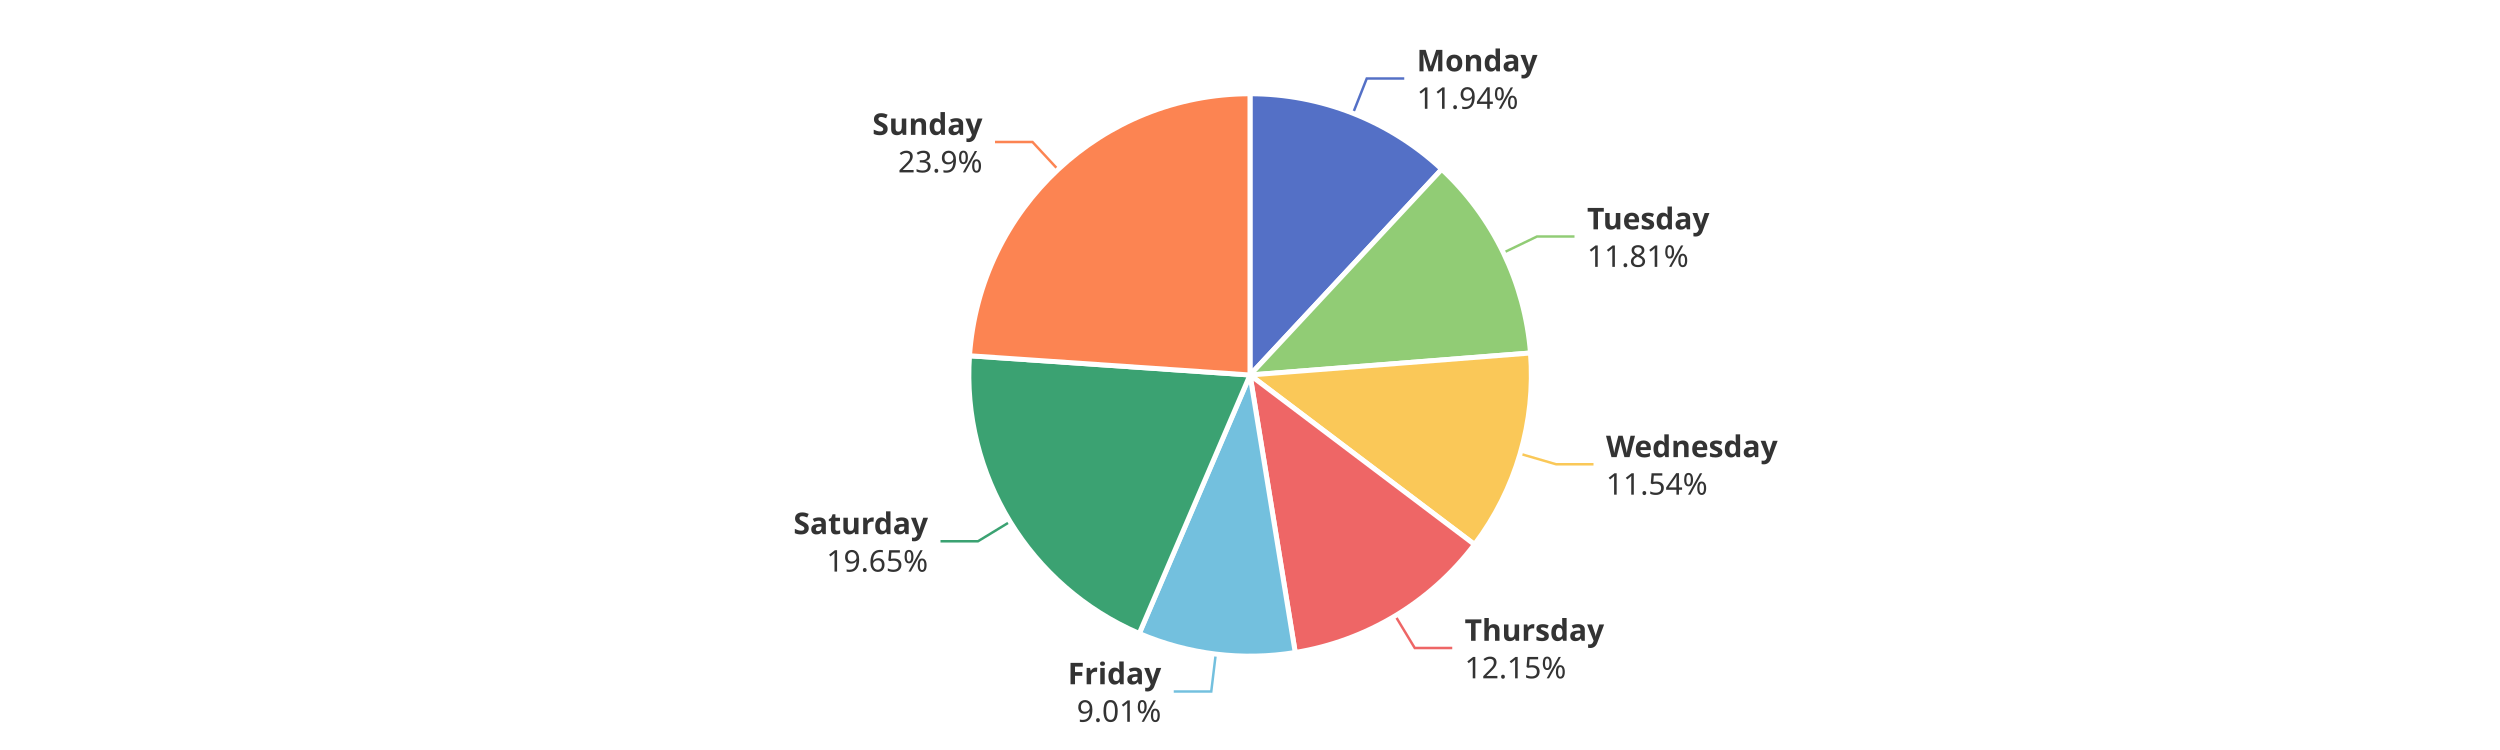
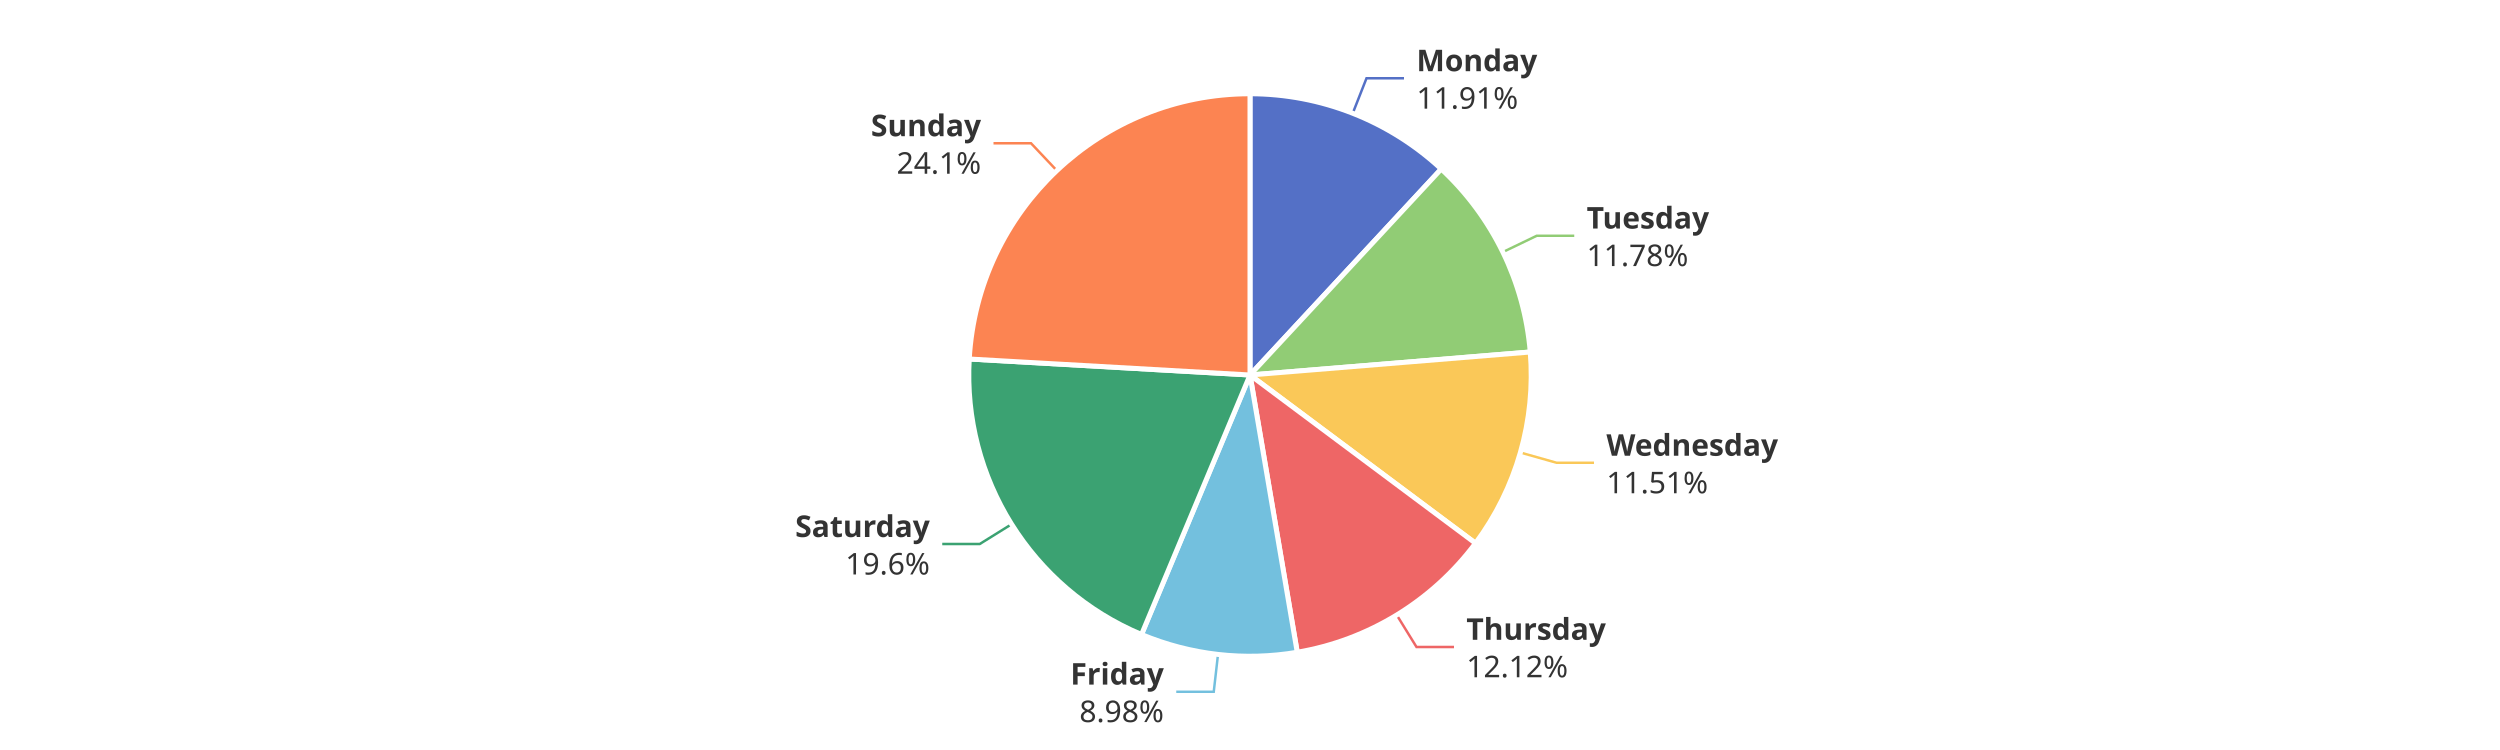
<svg xmlns="http://www.w3.org/2000/svg" width="1000" height="300" version="1.1" baseProfile="full" viewBox="0 0 1000 300">
  <rect width="1000" height="300" x="0" y="0" id="0" fill="#ffffff" />
-   <polyline points="541.2 45.3 546.7 31.4 561.7 31.4" fill="none" stroke="#5470c6" />
-   <polyline points="601.3 101.1 614.8 94.6 629.8 94.6" fill="none" stroke="#91cc75" />
-   <polyline points="608 181.5 622.4 185.7 637.4 185.7" fill="none" stroke="#fac858" />
-   <polyline points="558.1 246.3 565.9 259.2 580.9 259.2" fill="none" stroke="#ee6666" />
-   <polyline points="486.3 261.7 484.5 276.6 469.5 276.6" fill="none" stroke="#73c0de" />
-   <polyline points="404 208.7 391.2 216.5 376.2 216.5" fill="none" stroke="#3ba272" />
-   <polyline points="423.2 67.8 413 56.8 398 56.8" fill="none" stroke="#fc8452" />
-   <path d="M500 37.5A112.5 112.5 0 0 1 576.7 67.7L500 150Z" fill="#5470c6" stroke="#fff" stroke-width="2" stroke-linejoin="round" />
-   <path d="M576.7 67.7A112.5 112.5 0 0 1 612.2 141.2L500 150Z" fill="#91cc75" stroke="#fff" stroke-width="2" stroke-linejoin="round" />
-   <path d="M612.2 141.2A112.5 112.5 0 0 1 589.8 217.8L500 150Z" fill="#fac858" stroke="#fff" stroke-width="2" stroke-linejoin="round" />
-   <path d="M589.8 217.8A112.5 112.5 0 0 1 518.1 261L500 150Z" fill="#ee6666" stroke="#fff" stroke-width="2" stroke-linejoin="round" />
-   <path d="M518.1 261A112.5 112.5 0 0 1 455.7 253.4L500 150Z" fill="#73c0de" stroke="#fff" stroke-width="2" stroke-linejoin="round" />
-   <path d="M455.7 253.4A112.5 112.5 0 0 1 387.8 142.3L500 150Z" fill="#3ba272" stroke="#fff" stroke-width="2" stroke-linejoin="round" />
-   <path d="M387.8 142.3A112.5 112.5 0 0 1 500 37.5L500 150Z" fill="#fc8452" stroke="#fff" stroke-width="2" stroke-linejoin="round" />
-   <path d="M0 -15l42.8 0l0 30l-42.8 0Z" transform="translate(566.7079 31.3635)" fill="none" />
-   <text dominant-baseline="central" text-anchor="start" style="font-size:12px;font-family:sans-serif;font-weight:bold;" y="-7.5" transform="translate(566.7079 31.3635)" fill="#333" stroke="rgb(255,255,255)" stroke-width="2" paint-order="stroke" stroke-miterlimit="2">Monday</text>
-   <text dominant-baseline="central" text-anchor="start" style="font-size:12px;font-family:sans-serif;" y="7.5" transform="translate(566.7079 31.3635)" fill="#333" stroke="rgb(255,255,255)" stroke-width="2" paint-order="stroke" stroke-miterlimit="2">11.94%</text>
-   <path d="M0 -15l46.2 0l0 30l-46.2 0Z" transform="translate(634.8251 94.5793)" fill="none" />
-   <text dominant-baseline="central" text-anchor="start" style="font-size:12px;font-family:sans-serif;font-weight:bold;" y="-7.5" transform="translate(634.8251 94.5793)" fill="#333" stroke="rgb(255,255,255)" stroke-width="2" paint-order="stroke" stroke-miterlimit="2">Tuesday</text>
-   <text dominant-baseline="central" text-anchor="start" style="font-size:12px;font-family:sans-serif;" y="7.5" transform="translate(634.8251 94.5793)" fill="#333" stroke="rgb(255,255,255)" stroke-width="2" paint-order="stroke" stroke-miterlimit="2">11.81%</text>
-   <path d="M0 -15l63.6 0l0 30l-63.6 0Z" transform="translate(642.3993 185.7025)" fill="none" />
-   <text dominant-baseline="central" text-anchor="start" style="font-size:12px;font-family:sans-serif;font-weight:bold;" y="-7.5" transform="translate(642.3993 185.7025)" fill="#333" stroke="rgb(255,255,255)" stroke-width="2" paint-order="stroke" stroke-miterlimit="2">Wednesday</text>
-   <text dominant-baseline="central" text-anchor="start" style="font-size:12px;font-family:sans-serif;" y="7.5" transform="translate(642.3993 185.7025)" fill="#333" stroke="rgb(255,255,255)" stroke-width="2" paint-order="stroke" stroke-miterlimit="2">11.54%</text>
-   <path d="M0 -15l50.2 0l0 30l-50.2 0Z" transform="translate(585.8597 259.173)" fill="none" />
-   <text dominant-baseline="central" text-anchor="start" style="font-size:12px;font-family:sans-serif;font-weight:bold;" y="-7.5" transform="translate(585.8597 259.173)" fill="#333" stroke="rgb(255,255,255)" stroke-width="2" paint-order="stroke" stroke-miterlimit="2">Thursday</text>
-   <text dominant-baseline="central" text-anchor="start" style="font-size:12px;font-family:sans-serif;" y="7.5" transform="translate(585.8597 259.173)" fill="#333" stroke="rgb(255,255,255)" stroke-width="2" paint-order="stroke" stroke-miterlimit="2">12.15%</text>
-   <path d="M-34.2 -15l34.2 0l0 30l-34.2 0Z" transform="translate(464.4985 276.5542)" fill="none" />
-   <text dominant-baseline="central" text-anchor="end" style="font-size:12px;font-family:sans-serif;font-weight:bold;" y="-7.5" transform="translate(464.4985 276.5542)" fill="#333" stroke="rgb(255,255,255)" stroke-width="2" paint-order="stroke" stroke-miterlimit="2">Friday</text>
-   <text dominant-baseline="central" text-anchor="end" style="font-size:12px;font-family:sans-serif;" y="7.5" transform="translate(464.4985 276.5542)" fill="#333" stroke="rgb(255,255,255)" stroke-width="2" paint-order="stroke" stroke-miterlimit="2">9.01%</text>
-   <path d="M-48.2 -15l48.2 0l0 30l-48.2 0Z" transform="translate(371.2115 216.493)" fill="none" />
-   <text dominant-baseline="central" text-anchor="end" style="font-size:12px;font-family:sans-serif;font-weight:bold;" y="-7.5" transform="translate(371.2115 216.493)" fill="#333" stroke="rgb(255,255,255)" stroke-width="2" paint-order="stroke" stroke-miterlimit="2">Saturday</text>
-   <text dominant-baseline="central" text-anchor="end" style="font-size:12px;font-family:sans-serif;" y="7.5" transform="translate(371.2115 216.493)" fill="#333" stroke="rgb(255,255,255)" stroke-width="2" paint-order="stroke" stroke-miterlimit="2">19.65%</text>
-   <path d="M-40.9 -15l40.9 0l0 30l-40.9 0Z" transform="translate(392.9904 56.8036)" fill="none" />
-   <text dominant-baseline="central" text-anchor="end" style="font-size:12px;font-family:sans-serif;font-weight:bold;" y="-7.5" transform="translate(392.9904 56.8036)" fill="#333" stroke="rgb(255,255,255)" stroke-width="2" paint-order="stroke" stroke-miterlimit="2">Sunday</text>
-   <text dominant-baseline="central" text-anchor="end" style="font-size:12px;font-family:sans-serif;" y="7.5" transform="translate(392.9904 56.8036)" fill="#333" stroke="rgb(255,255,255)" stroke-width="2" paint-order="stroke" stroke-miterlimit="2">23.9%</text>
+   <polyline points="541.1 45.3 546.6 31.3 561.6 31.3" fill="none" stroke="#5470c6" />
+   <polyline points="601.2 100.8 614.7 94.3 629.7 94.3" fill="none" stroke="#91cc75" />
+   <polyline points="608.1 181 622.6 185.1 637.6 185.1" fill="none" stroke="#fac858" />
+   <polyline points="558.7 246 566.6 258.8 581.6 258.8" fill="none" stroke="#ee6666" />
+   <polyline points="487.2 261.8 485.5 276.7 470.5 276.7" fill="none" stroke="#73c0de" />
+   <polyline points="404.6 209.7 391.9 217.6 376.9 217.6" fill="none" stroke="#3ba272" />
+   <polyline points="422.7 68.2 412.4 57.3 397.4 57.3" fill="none" stroke="#fc8452" />
+   <path d="M500 37.5A112.5 112.5 0 0 1 576.5 67.6L500 150Z" fill="#5470c6" stroke="#fff" stroke-width="2" stroke-linejoin="round" />
+   <path d="M576.5 67.6A112.5 112.5 0 0 1 612.1 140.8L500 150Z" fill="#91cc75" stroke="#fff" stroke-width="2" stroke-linejoin="round" />
+   <path d="M612.1 140.8A112.5 112.5 0 0 1 590.2 217.3L500 150Z" fill="#fac858" stroke="#fff" stroke-width="2" stroke-linejoin="round" />
+   <path d="M590.2 217.3A112.5 112.5 0 0 1 518.9 260.9L500 150Z" fill="#ee6666" stroke="#fff" stroke-width="2" stroke-linejoin="round" />
+   <path d="M518.9 260.9A112.5 112.5 0 0 1 456.6 253.8L500 150Z" fill="#73c0de" stroke="#fff" stroke-width="2" stroke-linejoin="round" />
+   <path d="M456.6 253.8A112.5 112.5 0 0 1 387.7 143.6L500 150Z" fill="#3ba272" stroke="#fff" stroke-width="2" stroke-linejoin="round" />
+   <path d="M387.7 143.6A112.5 112.5 0 0 1 500 37.5L500 150Z" fill="#fc8452" stroke="#fff" stroke-width="2" stroke-linejoin="round" />
+   <path d="M0 -15l42.8 0l0 30l-42.8 0Z" transform="translate(566.6005 31.3213)" fill="none" />
+   <text dominant-baseline="central" text-anchor="start" style="font-size:12px;font-family:sans-serif;font-weight:bold;" y="-7.5" transform="translate(566.6005 31.3213)" fill="#333" stroke="rgb(255,255,255)" stroke-width="2" paint-order="stroke" stroke-miterlimit="2">Monday</text>
+   <text dominant-baseline="central" text-anchor="start" style="font-size:12px;font-family:sans-serif;" y="7.5" transform="translate(566.6005 31.3213)" fill="#333" stroke="rgb(255,255,255)" stroke-width="2" paint-order="stroke" stroke-miterlimit="2">11.91%</text>
+   <path d="M0 -15l46.2 0l0 30l-46.2 0Z" transform="translate(634.6742 94.2677)" fill="none" />
+   <text dominant-baseline="central" text-anchor="start" style="font-size:12px;font-family:sans-serif;font-weight:bold;" y="-7.5" transform="translate(634.6742 94.2677)" fill="#333" stroke="rgb(255,255,255)" stroke-width="2" paint-order="stroke" stroke-miterlimit="2">Tuesday</text>
+   <text dominant-baseline="central" text-anchor="start" style="font-size:12px;font-family:sans-serif;" y="7.5" transform="translate(634.6742 94.2677)" fill="#333" stroke="rgb(255,255,255)" stroke-width="2" paint-order="stroke" stroke-miterlimit="2">11.78%</text>
+   <path d="M0 -15l63.6 0l0 30l-63.6 0Z" transform="translate(642.5596 185.148)" fill="none" />
+   <text dominant-baseline="central" text-anchor="start" style="font-size:12px;font-family:sans-serif;font-weight:bold;" y="-7.5" transform="translate(642.5596 185.148)" fill="#333" stroke="rgb(255,255,255)" stroke-width="2" paint-order="stroke" stroke-miterlimit="2">Wednesday</text>
+   <text dominant-baseline="central" text-anchor="start" style="font-size:12px;font-family:sans-serif;" y="7.5" transform="translate(642.5596 185.148)" fill="#333" stroke="rgb(255,255,255)" stroke-width="2" paint-order="stroke" stroke-miterlimit="2">11.51%</text>
+   <path d="M0 -15l50.2 0l0 30l-50.2 0Z" transform="translate(586.5502 258.7535)" fill="none" />
+   <text dominant-baseline="central" text-anchor="start" style="font-size:12px;font-family:sans-serif;font-weight:bold;" y="-7.5" transform="translate(586.5502 258.7535)" fill="#333" stroke="rgb(255,255,255)" stroke-width="2" paint-order="stroke" stroke-miterlimit="2">Thursday</text>
+   <text dominant-baseline="central" text-anchor="start" style="font-size:12px;font-family:sans-serif;" y="7.5" transform="translate(586.5502 258.7535)" fill="#333" stroke="rgb(255,255,255)" stroke-width="2" paint-order="stroke" stroke-miterlimit="2">12.12%</text>
+   <path d="M-34.2 -15l34.2 0l0 30l-34.2 0Z" transform="translate(465.5312 276.6764)" fill="none" />
+   <text dominant-baseline="central" text-anchor="end" style="font-size:12px;font-family:sans-serif;font-weight:bold;" y="-7.5" transform="translate(465.5312 276.6764)" fill="#333" stroke="rgb(255,255,255)" stroke-width="2" paint-order="stroke" stroke-miterlimit="2">Friday</text>
+   <text dominant-baseline="central" text-anchor="end" style="font-size:12px;font-family:sans-serif;" y="7.5" transform="translate(465.5312 276.6764)" fill="#333" stroke="rgb(255,255,255)" stroke-width="2" paint-order="stroke" stroke-miterlimit="2">8.98%</text>
+   <path d="M-48.2 -15l48.2 0l0 30l-48.2 0Z" transform="translate(371.9211 217.6402)" fill="none" />
+   <text dominant-baseline="central" text-anchor="end" style="font-size:12px;font-family:sans-serif;font-weight:bold;" y="-7.5" transform="translate(371.9211 217.6402)" fill="#333" stroke="rgb(255,255,255)" stroke-width="2" paint-order="stroke" stroke-miterlimit="2">Saturday</text>
+   <text dominant-baseline="central" text-anchor="end" style="font-size:12px;font-family:sans-serif;" y="7.5" transform="translate(371.9211 217.6402)" fill="#333" stroke="rgb(255,255,255)" stroke-width="2" paint-order="stroke" stroke-miterlimit="2">19.6%</text>
+   <path d="M-40.9 -15l40.9 0l0 30l-40.9 0Z" transform="translate(392.4287 57.3312)" fill="none" />
+   <text dominant-baseline="central" text-anchor="end" style="font-size:12px;font-family:sans-serif;font-weight:bold;" y="-7.5" transform="translate(392.4287 57.3312)" fill="#333" stroke="rgb(255,255,255)" stroke-width="2" paint-order="stroke" stroke-miterlimit="2">Sunday</text>
+   <text dominant-baseline="central" text-anchor="end" style="font-size:12px;font-family:sans-serif;" y="7.5" transform="translate(392.4287 57.3312)" fill="#333" stroke="rgb(255,255,255)" stroke-width="2" paint-order="stroke" stroke-miterlimit="2">24.1%</text>
</svg>
